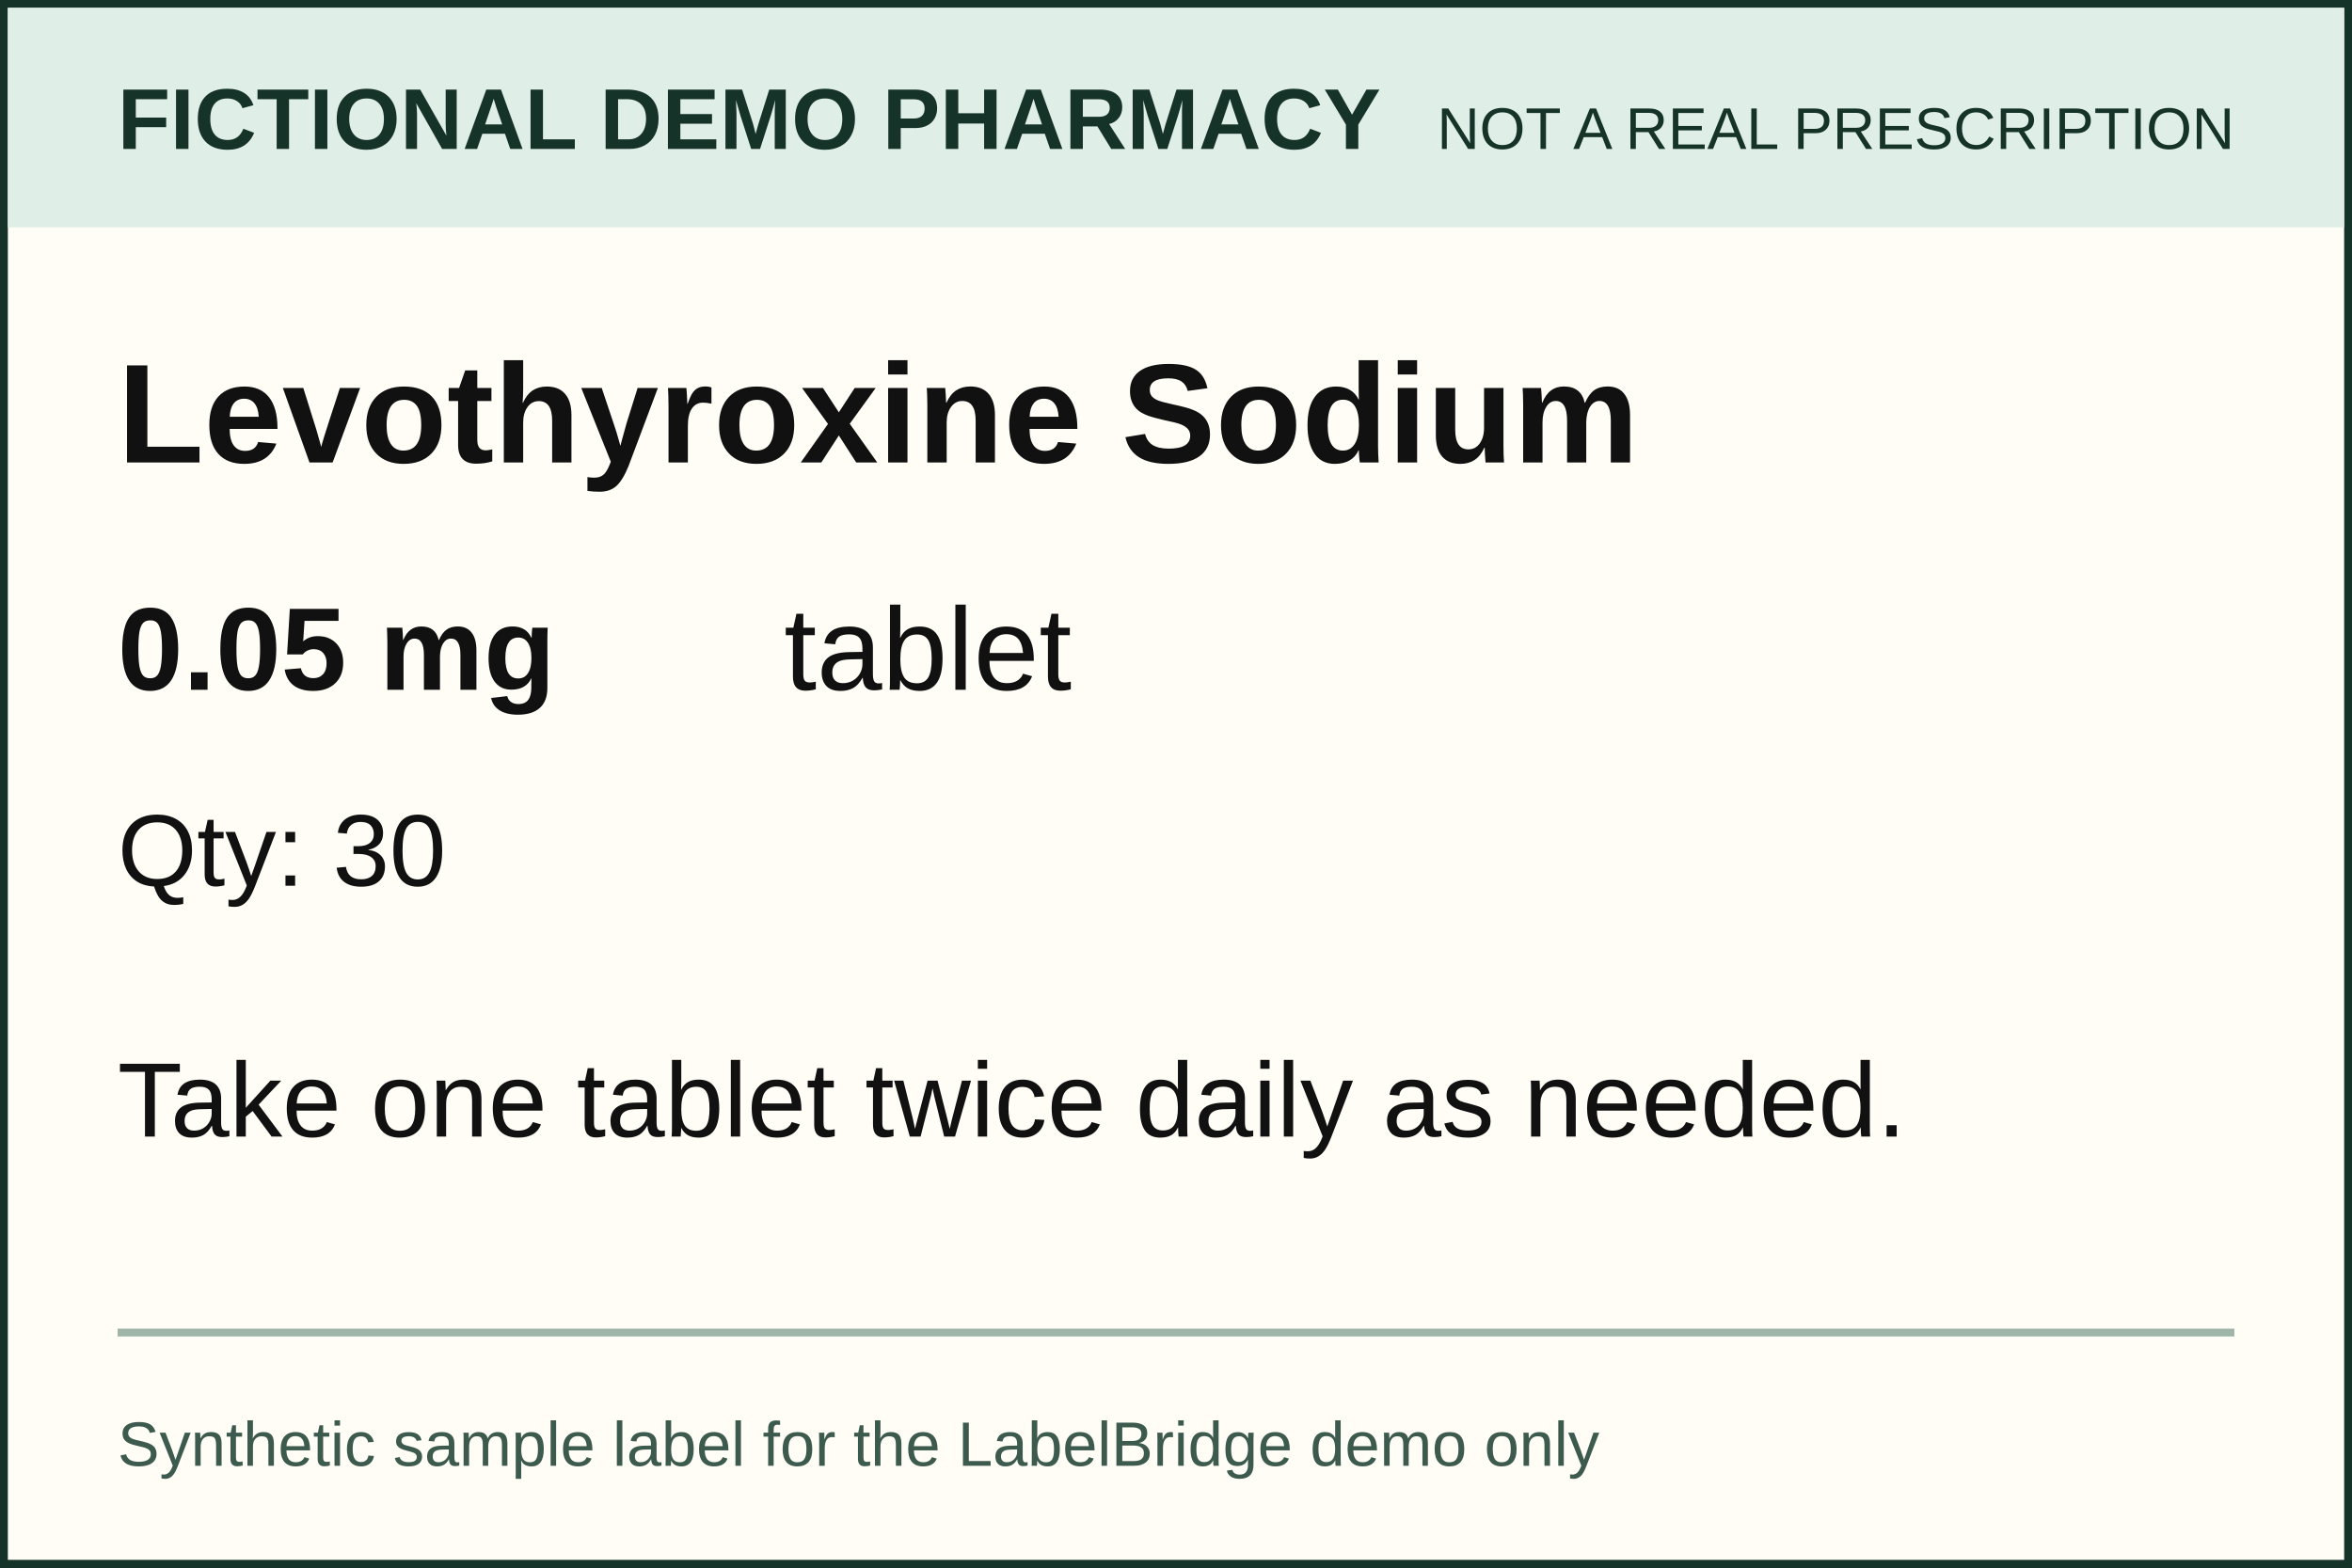
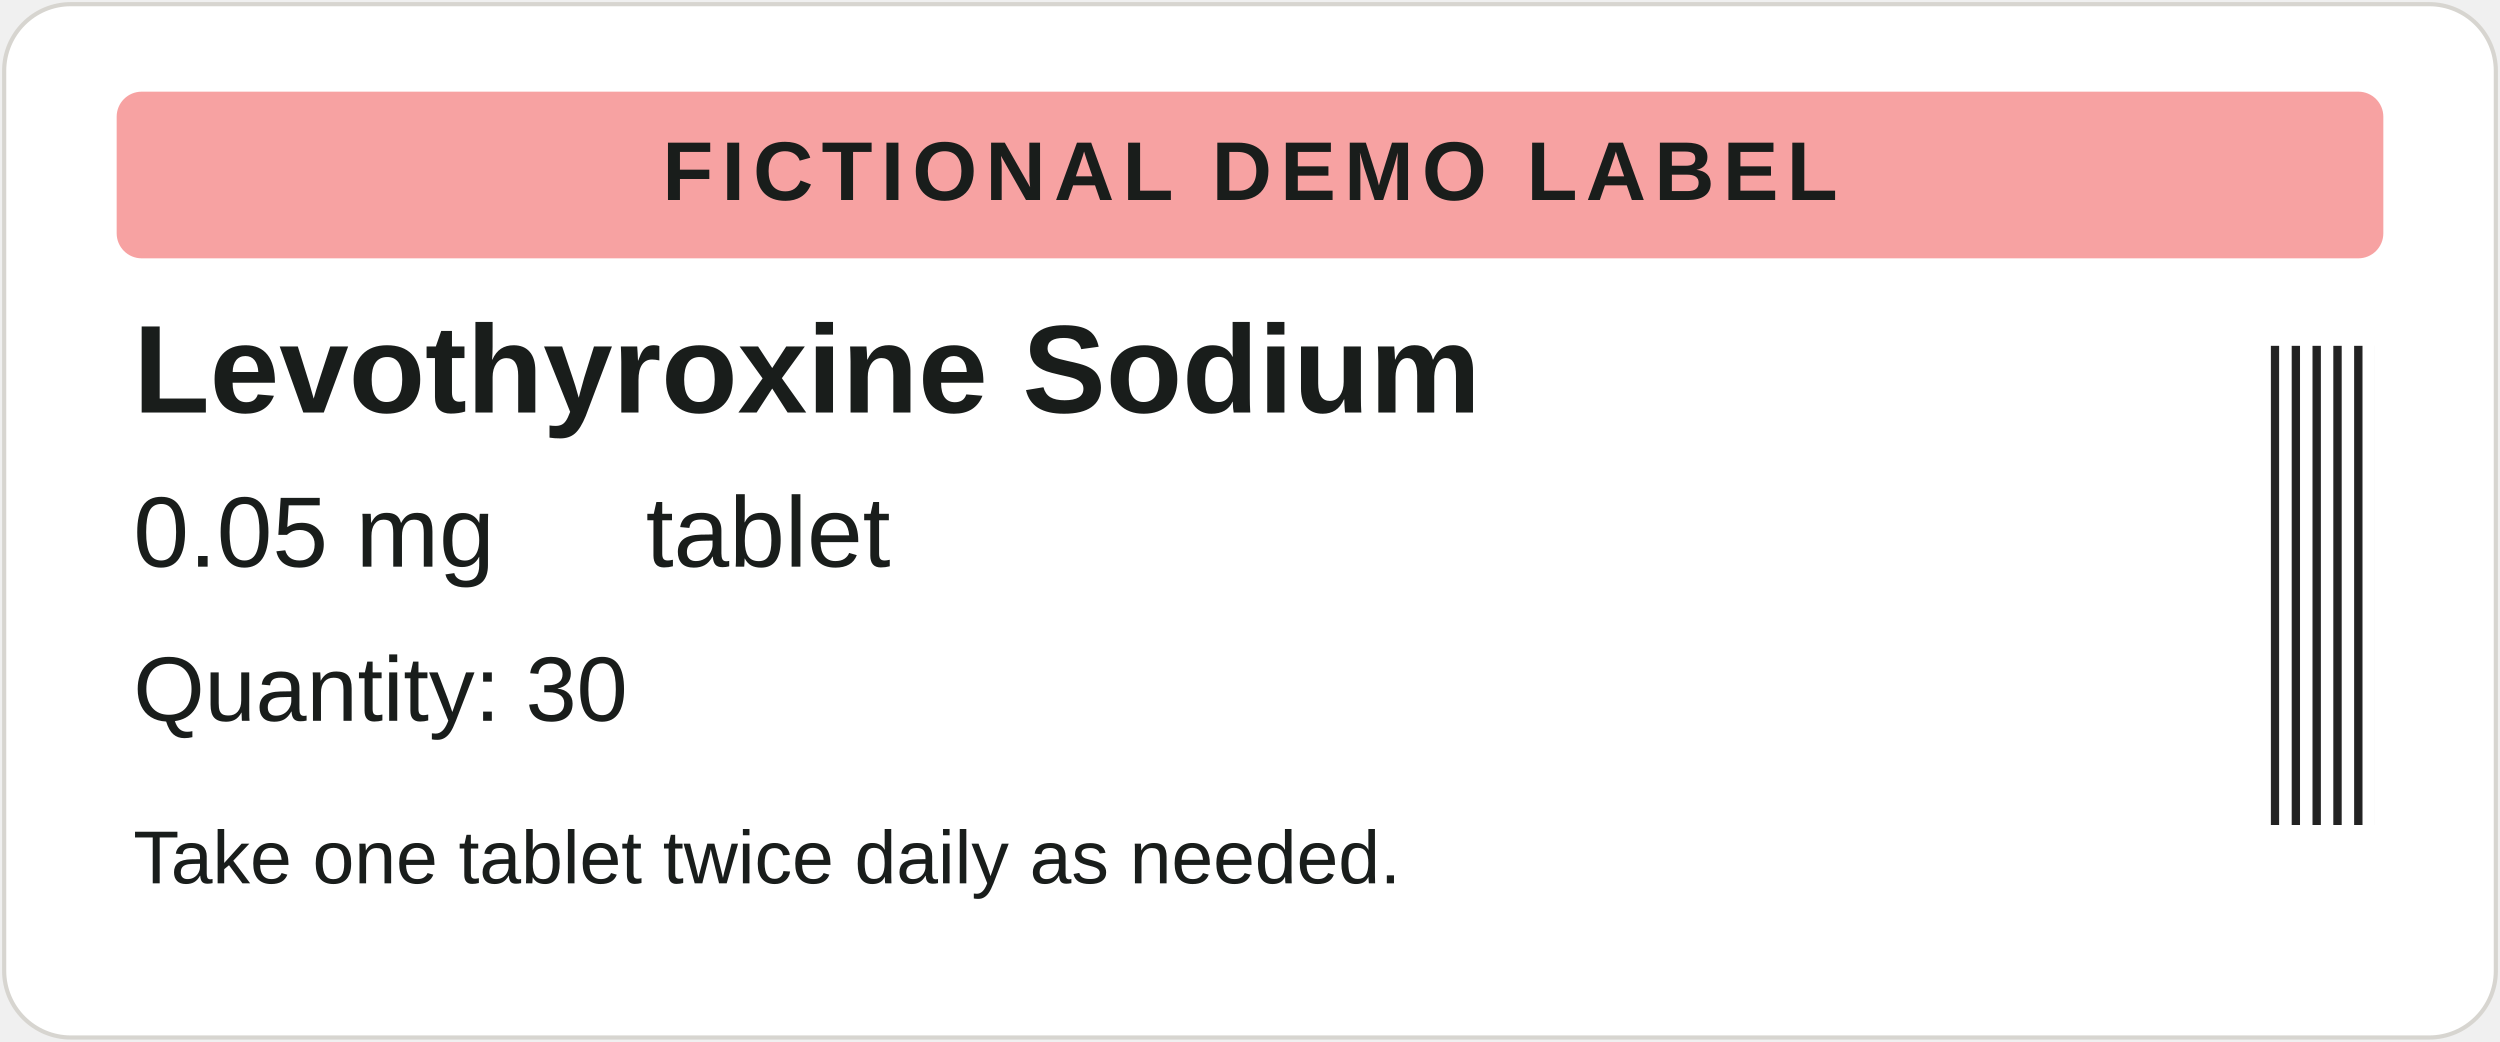
- <svg xmlns="http://www.w3.org/2000/svg" width="600" height="400" viewBox="0 0 600 400" font-family="Arial, Helvetica, sans-serif">
+ <svg xmlns="http://www.w3.org/2000/svg" width="600" height="250" viewBox="0 0 600 250" font-family="Arial, Helvetica, sans-serif" fill="#191d1b">
  <defs>
    <filter id="smudge">
      <feGaussianBlur stdDeviation="7" />
    </filter>
+     <pattern id="barcode" width="5" height="5" patternUnits="userSpaceOnUse">
+       <rect width="2" height="5" fill="#222" />
+     </pattern>
  </defs>
-   <rect width="600" height="400" fill="#fffdf6" stroke="#163329" stroke-width="4" />
-   <rect x="2" y="2" width="596" height="56" fill="#dfeee6" />
-   <text x="30" y="38" font-size="22" font-weight="bold" fill="#163329">FICTIONAL DEMO PHARMACY</text>
-   <text x="570" y="38" font-size="15" fill="#163329" text-anchor="end">NOT A REAL PRESCRIPTION</text>
-   <text x="30" y="118" font-size="36" font-weight="bold" fill="#111">Levothyroxine Sodium</text>
-   <text x="30" y="176" font-size="30" font-weight="bold" fill="#111">0.05 mg</text>
-   <text x="200" y="176" font-size="30" fill="#111">tablet</text>
-   <text x="30" y="226" font-size="26" fill="#111">Qty: 30</text>
-   <text x="30" y="290" font-size="27" fill="#111">Take one tablet twice daily as needed.</text>
-   <line x1="30" y1="340" x2="570" y2="340" stroke="#9fb5aa" stroke-width="2" />
-   <text x="30" y="374" font-size="16" fill="#3c5a4e">Synthetic sample label for the LabelBridge demo only</text>
+   <rect x="1" y="1" width="598" height="248" rx="16" fill="#fff" stroke="#d7d5d0" />
+   <rect x="28" y="22" width="544" height="40" rx="6" fill="#f7a2a2" />
+   <text x="300" y="48" text-anchor="middle" font-size="20" font-weight="bold" letter-spacing="2">FICTIONAL DEMO LABEL</text>
+   <text x="32" y="99" font-size="30" font-weight="bold">Levothyroxine Sodium</text>
+   <text x="32" y="136" font-size="24">0.05 mg</text>
+   <text x="155" y="136" font-size="24">tablet</text>
+   <text x="32" y="173" font-size="22">Quantity: 30</text>
+   <text x="32" y="212" font-size="18">Take one tablet twice daily as needed.</text>
+   <rect x="544" y="83" width="26" height="115" fill="url(#barcode)" />
</svg>
